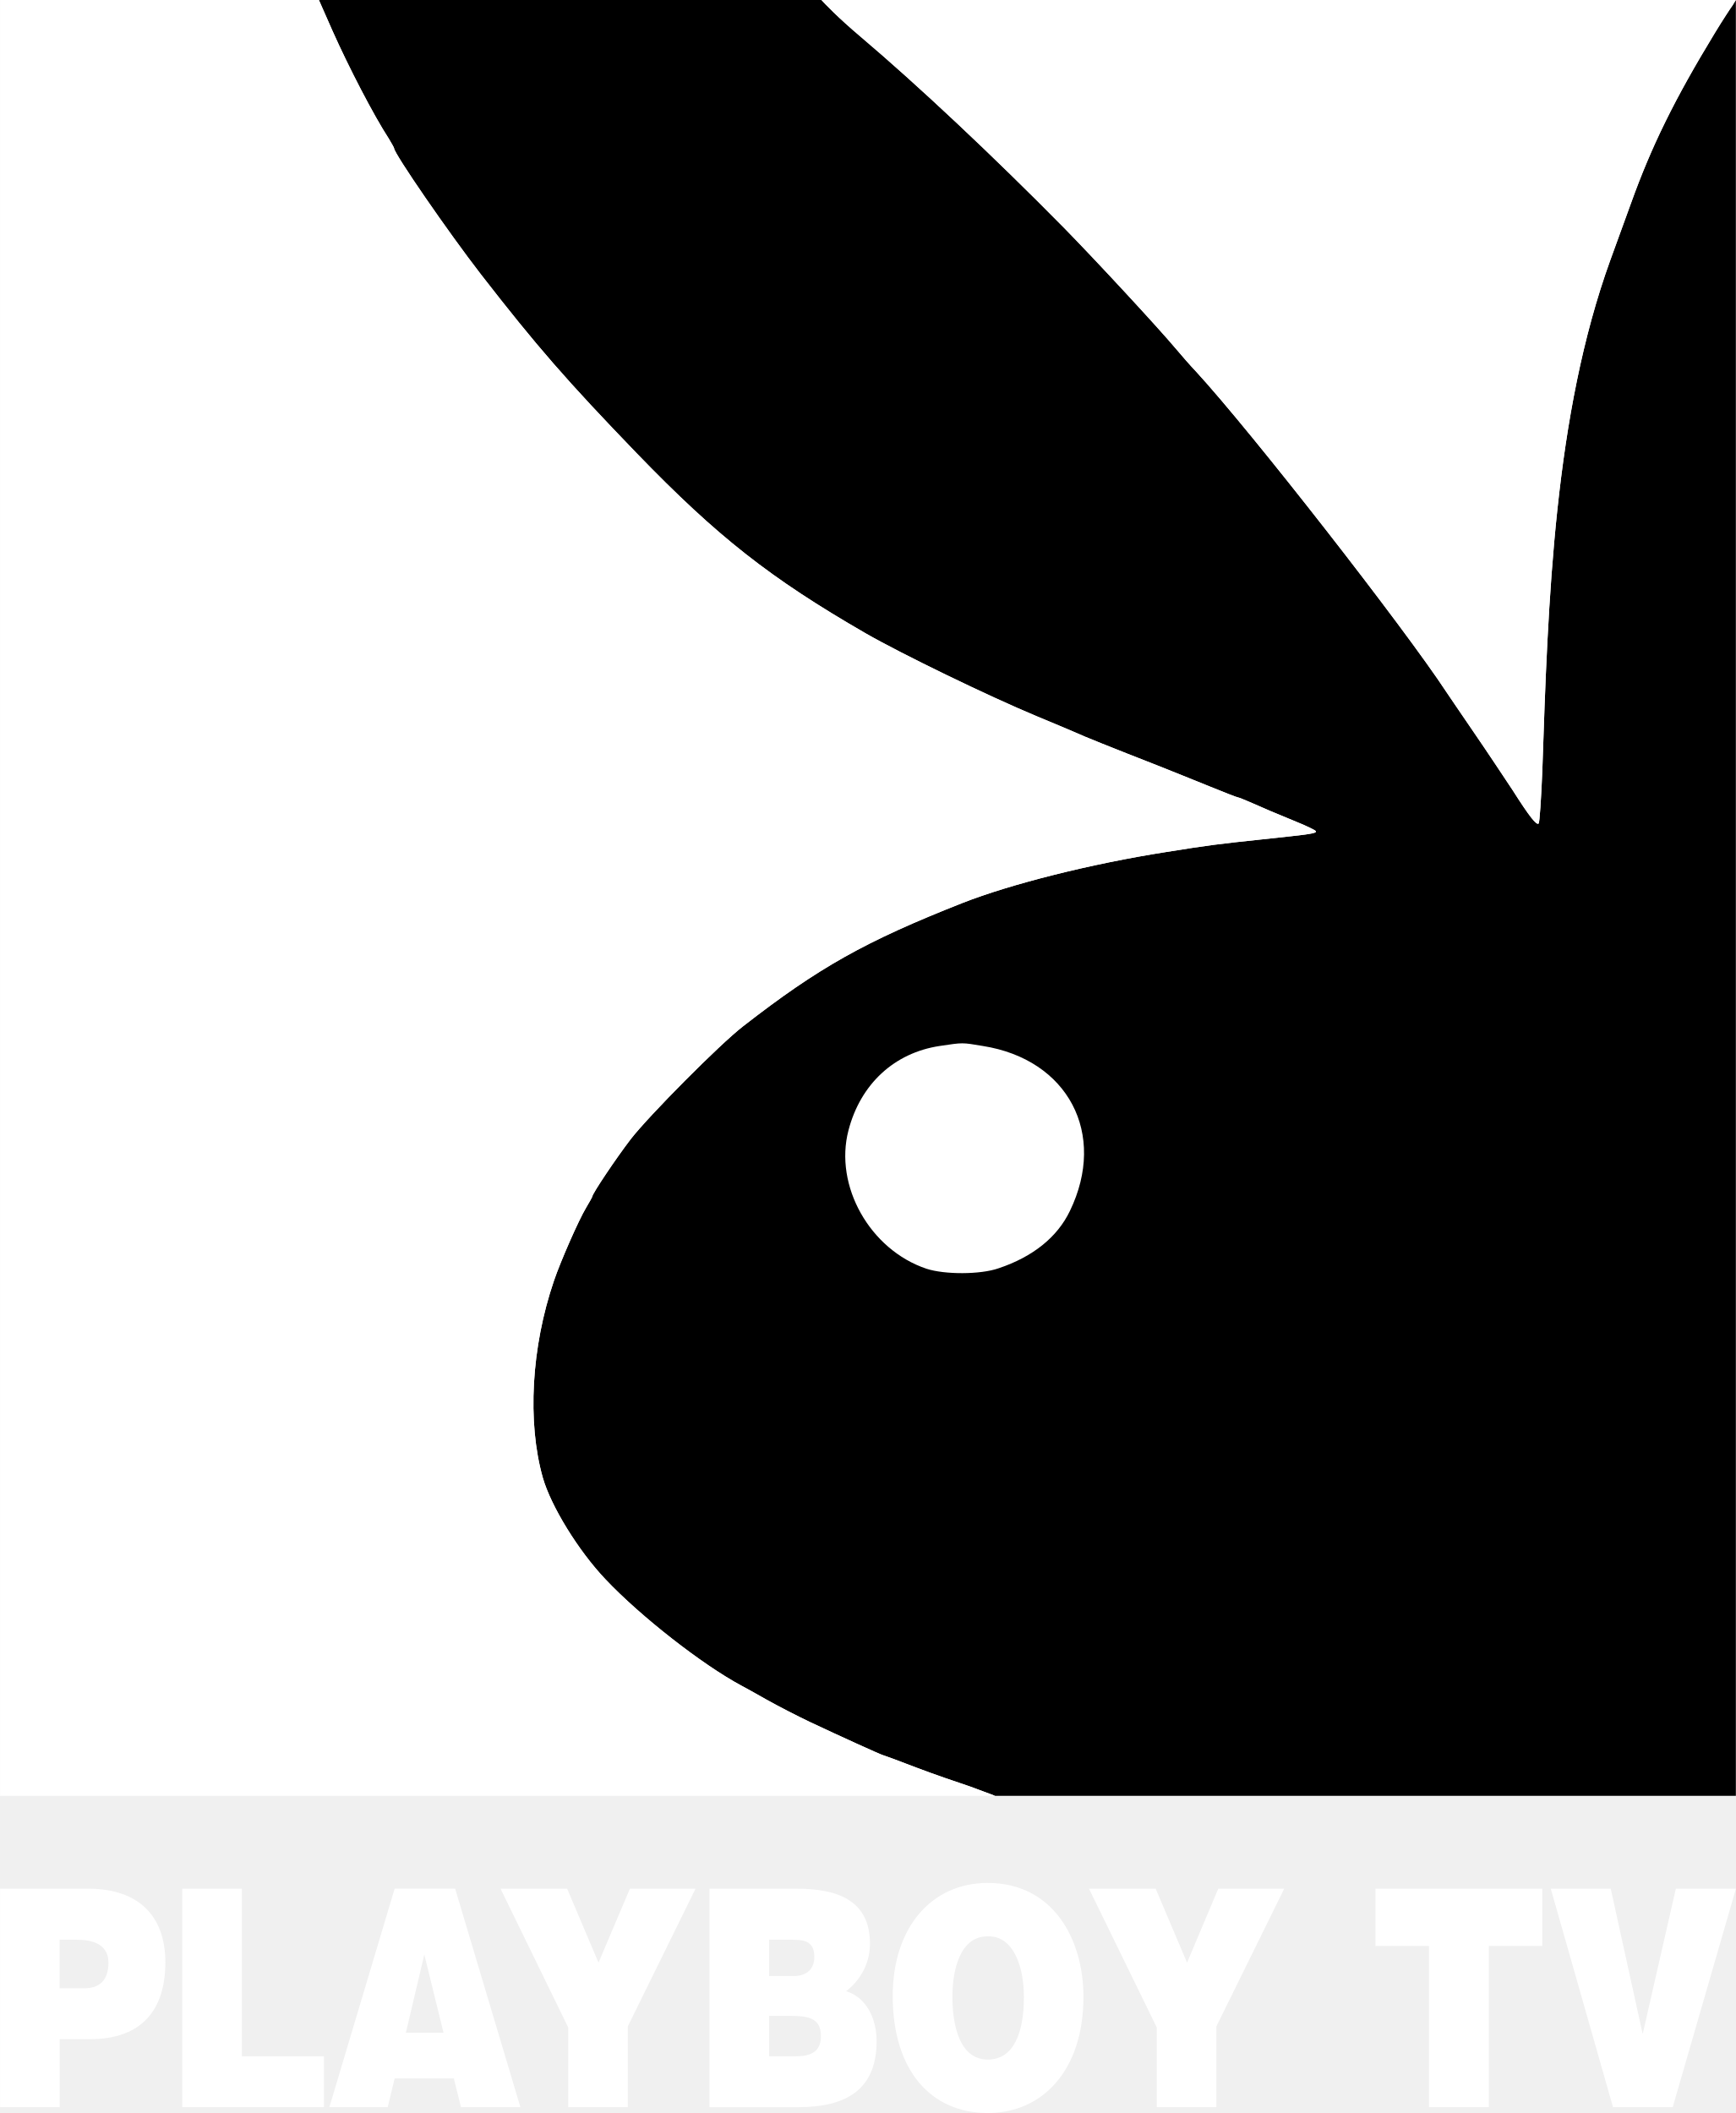
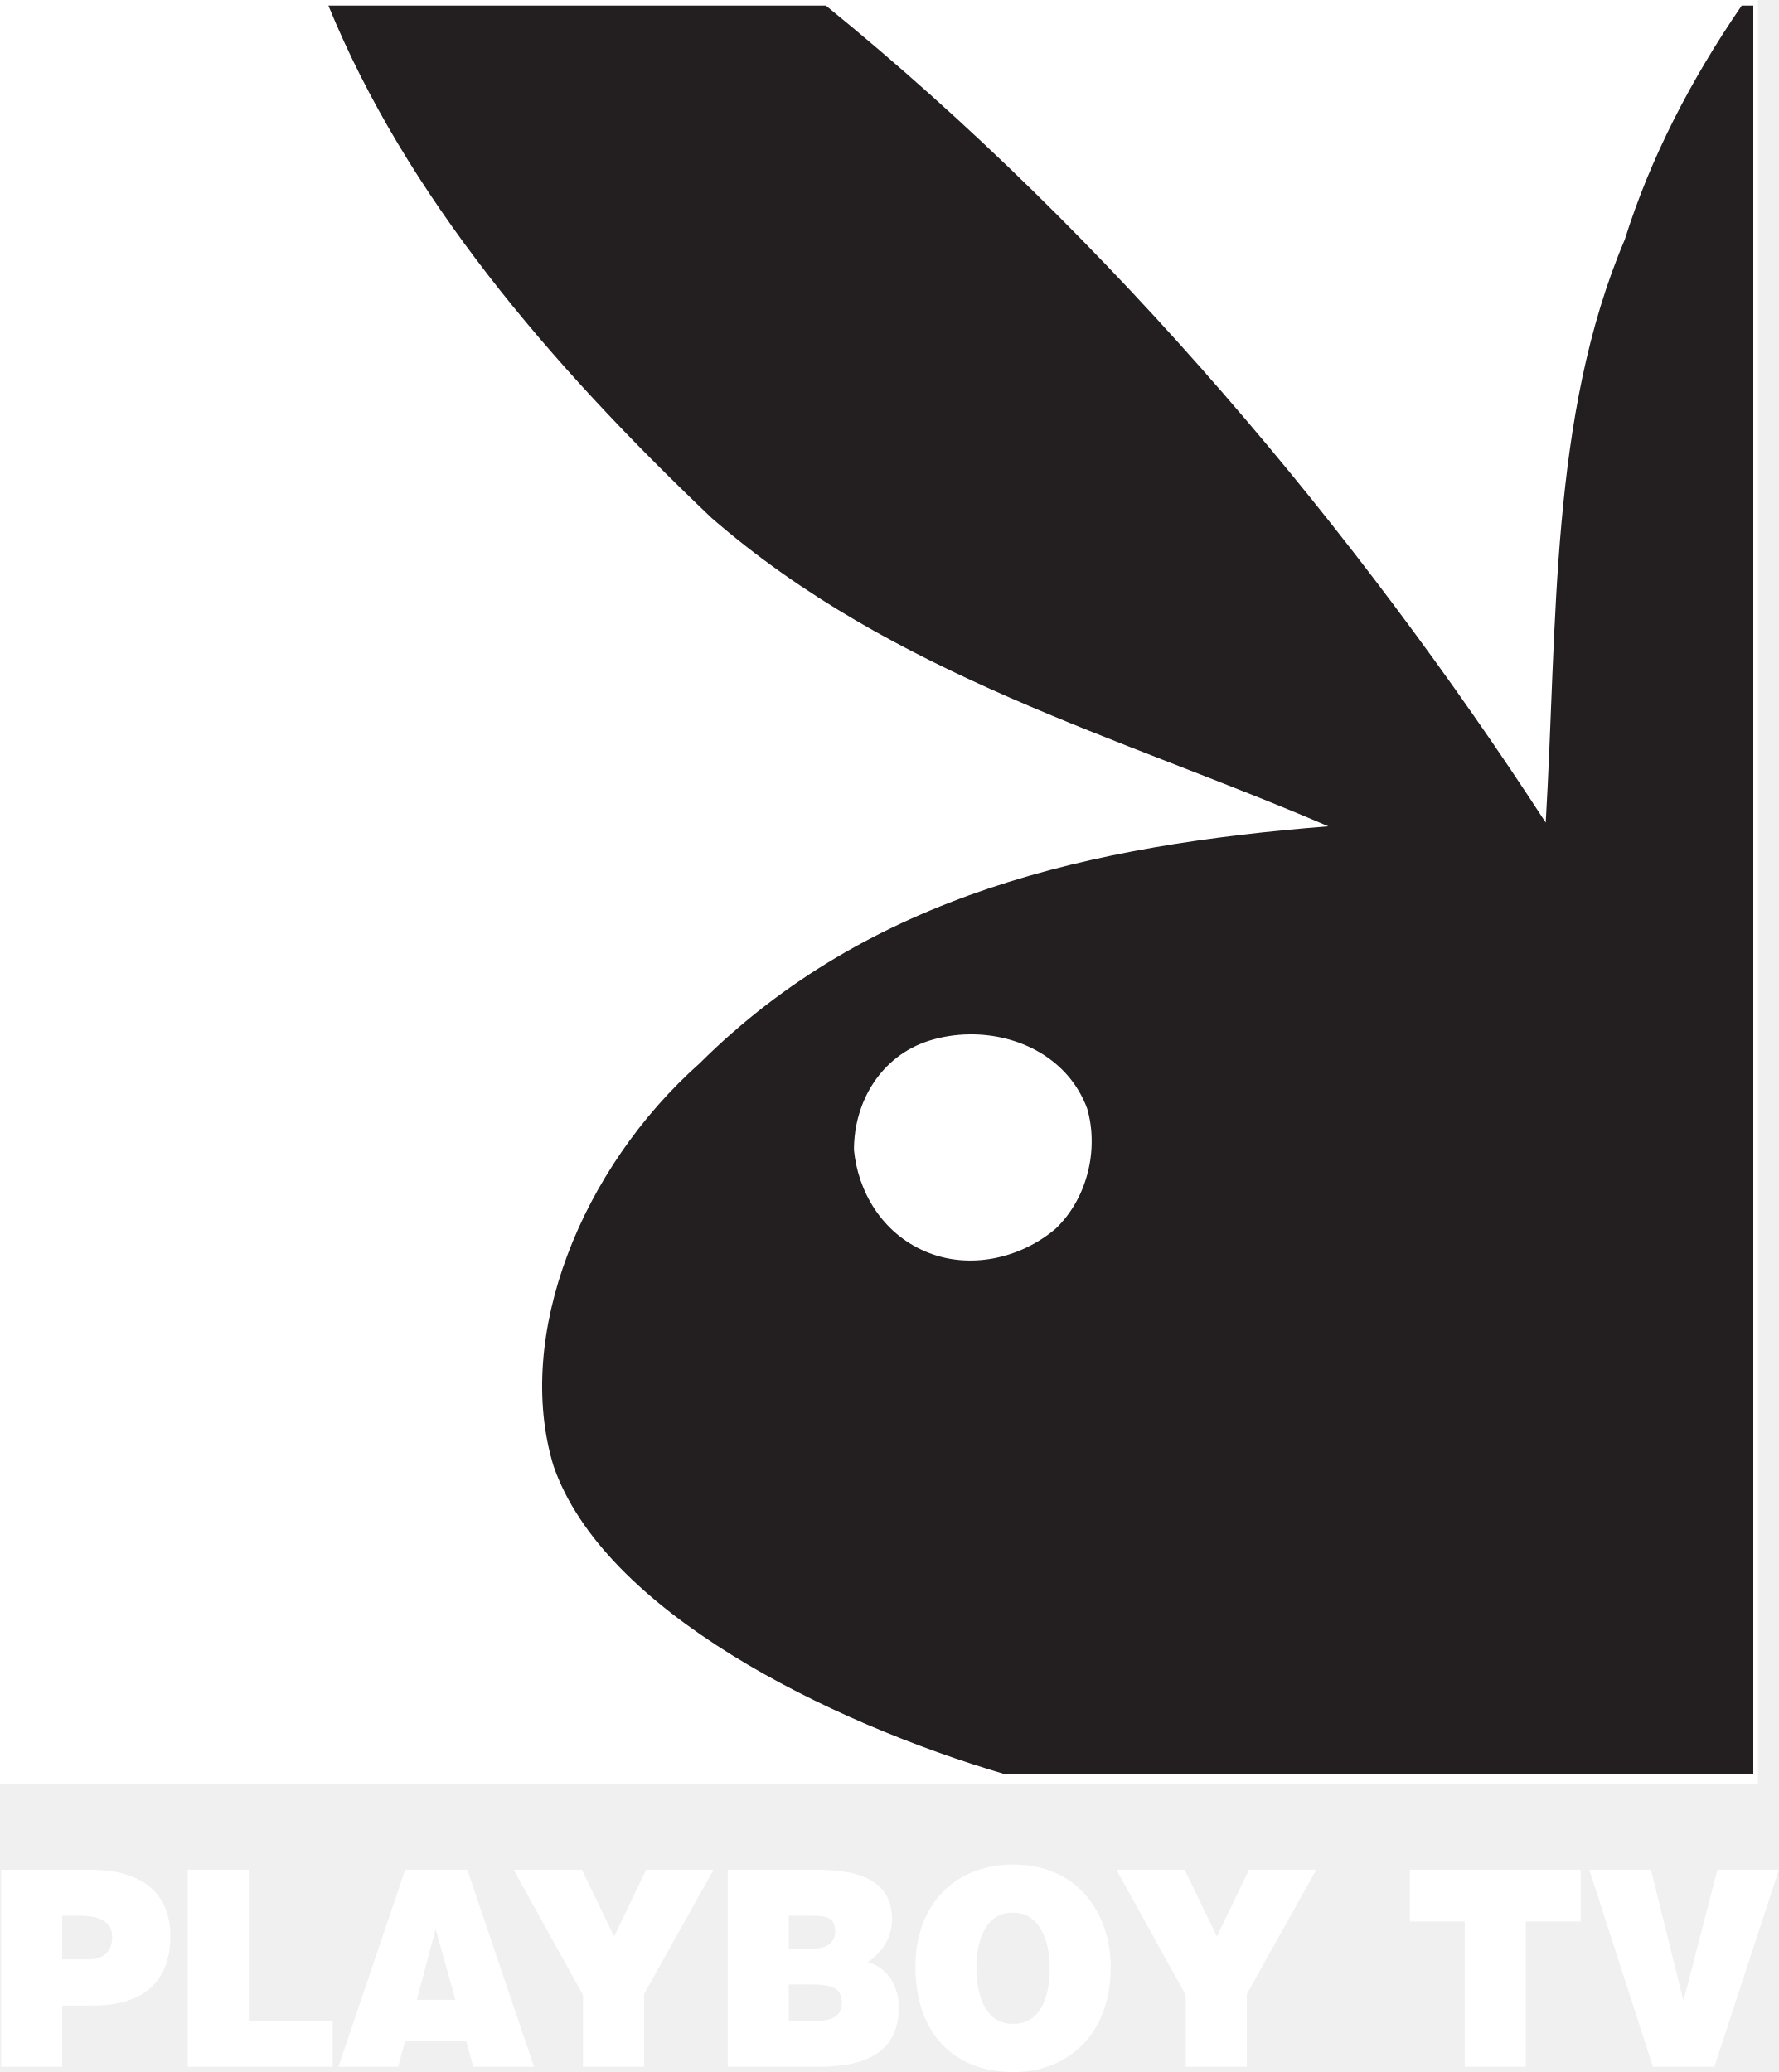
- <svg xmlns="http://www.w3.org/2000/svg" id="svg2" width="99.26" height="120.82" version="1.0" viewBox="0 0 79.408 96.66">
-   <path id="rect4220" transform="matrix(.8 0 0 .8 -3.0518e-6 -3.0518e-6)" d="m18.234 0 0.781 1.772c0.938 2.099 2.346 4.817 3.219 6.158 0.156 0.266 0.299 0.507 0.299 0.545 0 0.304 3.113 4.819 4.963 7.209 3.191 4.111 4.897 6.07 8.922 10.244 4.598 4.756 7.619 7.134 13.076 10.283 2.071 1.189 6.995 3.579 9.756 4.731 1.185 0.493 2.241 0.936 2.346 0.986 0.221 0.114 1.978 0.822 4.57 1.834 0.821 0.329 2.19 0.873 3.023 1.215 0.834 0.341 1.55 0.619 1.602 0.619 0.039 0 0.417 0.151 0.82 0.328 0.821 0.367 1.067 0.469 2.539 1.076 0.56 0.228 1.056 0.467 1.082 0.518 0.091 0.139-0.222 0.177-3.074 0.48-2.514 0.266-3.035 0.329-5.471 0.721-4.285 0.67-8.909 1.834-11.67 2.922-5.549 2.188-8.205 3.681-12.529 7.045-1.355 1.05-5.38 5.111-6.422 6.451-0.834 1.088-2.201 3.125-2.201 3.289 0 0.025-0.17 0.327-0.365 0.656-0.417 0.696-1.446 3.035-1.824 4.148-1.302 3.807-1.535 8.095-0.637 11.27 0.469 1.632 2.032 4.175 3.582 5.807 2.006 2.125 5.535 4.88 7.775 6.082 0.143 0.076 0.793 0.43 1.432 0.797 0.651 0.367 1.76 0.936 2.477 1.277 1.771 0.835 4.115 1.898 4.18 1.898 0.026 0 0.886 0.315 1.902 0.707 1.029 0.392 2.428 0.87 3.086 1.088l1.428 0.531h42.359v-102.69l-0.184 0.305c-0.1 0.133-0.555 0.82-1.023 1.592-2.292 3.769-3.61 6.439-4.795 9.74-0.274 0.759-0.807 2.213-1.172 3.225-3.215 8.874-3.567 19.417-3.894 29.242-0.065 1.594-0.155 2.934-0.207 2.984-0.117 0.126-0.522-0.379-1.486-1.897-0.469-0.708-1.457-2.2-2.213-3.301-0.755-1.113-1.472-2.15-1.576-2.314-2.423-3.693-11.15-14.887-14.328-18.34-0.326-0.341-0.821-0.91-1.107-1.252-1.094-1.303-4.636-5.123-6.434-6.957-4.077-4.136-8.375-8.171-11.631-10.928-1.276-1.075-2.092-1.931-2.24-2.1h-28.734z" />
-   <g id="g4146" transform="matrix(1.0081 0 0 1.0081 -.36372 -.24165)" fill="#fff">
-     <path id="path18" d="m4.192 90.463c0.628 0 1.088-0.31 1.088-1.163 0-0.92-0.872-1.039-1.445-1.039h-0.77v2.202h1.127zm-3.831 5.396v-9.916h3.981c2.377 0 3.521 1.305 3.521 3.344 0 2.14-1.054 3.487-3.43 3.487h-1.367v3.084h-2.705z" />
-     <polygon id="polygon20" transform="matrix(.54312 0 0 .58687 -3.8337 -15.062)" points="22.947 172.11 27.93 172.11 27.93 185.07 34.786 185.07 34.786 189 22.947 189" />
-     <path id="path22" d="m19.614 88.931-0.837 3.552h1.709l-0.872-3.552zm-4.308 6.927 2.962-9.916h2.745l2.961 9.916h-2.697l-0.323-1.303h-2.686l-0.315 1.303h-2.647z" />
-     <polygon id="polygon24" transform="matrix(.54312 0 0 .58687 -3.8337 -15.062)" points="65.834 172.11 60.174 182.76 60.174 189 55.196 189 55.196 182.84 49.54 172.11 55.105 172.11 57.728 177.83 60.35 172.11" />
-     <path id="path26" d="m36.119 91.714c0.858 0 1.493 0.052 1.493 0.924 0 0.741-0.506 0.913-1.171 0.913h-1.179v-1.837h0.858zm0.094-3.453c0.568 0 1.099 8e-3 1.099 0.781 0 0.582-0.388 0.865-0.928 0.865h-1.123v-1.646h0.952zm0.363 7.598c2.144 0 3.562-0.769 3.562-2.989 0-1.071-0.485-1.999-1.382-2.274 0.526-0.398 1.081-1.141 1.081-2.157 0-1.973-1.477-2.495-3.335-2.495h-3.947v9.916h4.02z" />
-     <path id="path28" d="m45.168 88.107c1.189-0.044 1.655 1.391 1.655 2.745 0 1.634-0.465 2.846-1.637 2.846-1.294 0-1.608-1.579-1.608-2.846 0-1.259 0.366-2.745 1.59-2.745m0.017-2.424c-2.56 0-4.315 2.022-4.315 5.133 0 3.376 1.732 5.308 4.315 5.308 2.45 0 4.34-1.899 4.34-5.272 0-2.629-1.385-5.168-4.34-5.168" />
-     <polygon id="polygon30" transform="matrix(.54312 0 0 .58687 -3.8337 -15.062)" points="115.02 172.11 109.35 182.76 109.35 189 104.37 189 104.37 182.84 98.707 172.11 104.28 172.11 106.9 177.83 109.51 172.11" />
-     <polygon id="polygon32" transform="matrix(.54312 0 0 .58687 -3.8337 -15.062)" points="127.12 189 127.12 176.54 122.64 176.54 122.64 172.11 136.58 172.11 136.58 176.54 132.12 176.54 132.12 189" />
-     <polygon id="polygon34" transform="matrix(.54312 0 0 .58687 -3.8337 -15.062)" points="144.97 183.35 147.74 172.11 152.76 172.11 147.48 189 142.49 189 137.29 172.11 142.3 172.11" />
-   </g>
-   <g id="g4165" transform="translate(0 -3.4932e-6)" fill="#fff">
-     <path id="path8" d="m-3.0518e-6 3.6298e-5v82.15h45.52l-1.141-0.425c-0.526-0.174-1.646-0.556-2.47-0.87-0.813-0.314-1.5-0.567-1.521-0.567-0.052 0-1.928-0.85-3.345-1.518-0.573-0.273-1.459-0.729-1.98-1.022-0.511-0.293-1.032-0.577-1.146-0.637-1.792-0.961-4.616-3.167-6.221-4.867-1.24-1.305-2.49-3.339-2.865-4.644-0.719-2.54-0.531-5.97 0.511-9.015 0.302-0.89 1.125-2.762 1.459-3.319 0.156-0.263 0.292-0.506 0.292-0.526 0-0.132 1.094-1.761 1.761-2.631 0.834-1.073 4.053-4.321 5.137-5.16 3.459-2.692 5.585-3.885 10.024-5.636 2.209-0.87 5.908-1.801 9.336-2.337 1.948-0.314 2.365-0.364 4.376-0.577 2.282-0.243 2.532-0.273 2.459-0.384-0.021-0.04-0.417-0.233-0.865-0.415-1.177-0.486-1.375-0.567-2.032-0.86-0.323-0.142-0.625-0.263-0.656-0.263-0.042 0-0.615-0.223-1.282-0.496s-1.761-0.708-2.417-0.971c-2.074-0.809-3.48-1.376-3.657-1.467-0.083-0.04-0.927-0.395-1.876-0.789-2.209-0.921-6.148-2.833-7.805-3.784-4.366-2.519-6.783-4.422-10.462-8.226-3.22-3.339-4.585-4.907-7.138-8.196-1.48-1.912-3.97-5.525-3.97-5.767 0-0.03-0.115-0.223-0.24-0.435-0.698-1.073-1.823-3.248-2.574-4.928l-0.625-1.417z" />
-     <path id="path10" d="m37.574-3.0518e-6c0.119 0.135 0.771 0.82 1.792 1.68 2.605 2.206 6.044 5.434 9.305 8.742 1.438 1.467 4.272 4.523 5.147 5.565 0.229 0.273 0.625 0.729 0.886 1.002 2.542 2.762 9.524 11.717 11.462 14.671 0.083 0.132 0.656 0.961 1.261 1.852 0.604 0.88 1.396 2.074 1.771 2.641 0.771 1.214 1.094 1.619 1.188 1.518 0.042-0.04 0.115-1.113 0.167-2.388 0.262-7.86 0.544-16.294 3.116-23.393 0.292-0.809 0.719-1.973 0.938-2.58 0.948-2.641 2.001-4.776 3.834-7.791 0.375-0.617 0.739-1.168 0.819-1.275l0.147-0.243z" />
-     <path id="path12" d="m42.982 47.849c-2.074 0.314-3.616 1.74-4.168 3.855-0.667 2.54 0.979 5.464 3.564 6.334 0.834 0.273 2.47 0.273 3.303-0.02 1.573-0.526 2.688-1.427 3.261-2.621 1.709-3.531-0.083-6.931-3.98-7.548-0.969-0.162-0.896-0.162-1.98 0z" />
+ <svg xmlns="http://www.w3.org/2000/svg" id="svg16136" width="177.19mm" height="206.43mm" version="1.1" viewBox="0 0 177.19 206.43">
+   <defs id="defs16130">
+     <clipPath id="clipPath862">
+       <path id="path860" d="m0 0h841.89v595.28h-841.89z" />
+     </clipPath>
+     <clipPath id="clipPath850-8">
+       <path id="path848-2" d="m632.67 318.36h13.604v13.809h-13.604z" />
+     </clipPath>
+     <clipPath id="clipPath840-5">
+       <path id="path838-4" d="m0 0h841.89v595.28h-841.89z" />
+     </clipPath>
+   </defs>
+   <g id="layer1" transform="translate(16.983 57.439)">
+     <g id="g856" transform="matrix(12.763 0 0 -12.763 -8090.8 4182.6)">
+       <g id="g858" clip-path="url(#clipPath862)" />
+     </g>
+     <g id="g17000" fill="#fff">
+       <path id="path842" transform="matrix(.26458 0 0 .26458 -19.617 -59.908)" d="m9.957 9.33v671.63h661.84v-671.63z" />
+       <g id="g16972">
+         <g id="g876" transform="matrix(12.763 0 0 -12.763 -16.872 148.47)">
+           <path id="path878" d="m0 0v1.538h0.701c0.418 0 0.62-0.202 0.62-0.518 0-0.332-0.186-0.542-0.604-0.542h-0.24v-0.478zm0.675 0.838c0.111 0 0.192 0.046 0.192 0.179 0 0.143-0.154 0.162-0.255 0.162h-0.135v-0.341h0.198" fill="#fff" />
+         </g>
+         <g id="g880" transform="matrix(12.763 0 0 -12.763 1.7177 148.47)">
+           <path id="path882" d="m0 0v1.538h0.477v-1.179h0.654v-0.359z" fill="#fff" />
+         </g>
+         <g id="g884" transform="matrix(12.763 0 0 -12.763 16.724 148.47)">
+           <path id="path886" d="m0 0 0.521 1.538h0.485l0.521-1.538h-0.474l-0.057 0.202h-0.475l-0.055-0.202zm0.759 1.075-0.147-0.552h0.301z" fill="#fff" />
+         </g>
+         <g id="g888" transform="matrix(12.763 0 0 -12.763 47.173 148.47)">
+           <path id="path890" d="m0 0h-0.477v0.56l-0.541 0.978h0.533l0.251-0.521 0.25 0.521h0.526l-0.542-0.97z" fill="#fff" />
+         </g>
+         <g id="g892" transform="matrix(12.763 0 0 -12.763 64.548 148.47)">
+           <path id="path894" d="m0 0c0.378 0 0.626 0.119 0.626 0.464 0 0.166-0.084 0.309-0.242 0.353 0.093 0.061 0.19 0.176 0.19 0.334 0 0.306-0.261 0.387-0.588 0.387h-0.695v-1.538zm-0.065 1.179c0.102 0 0.195-1e-3 0.195-0.122 0-0.089-0.069-0.134-0.164-0.134h-0.198v0.256zm-0.016-0.536c0.152 0 0.263-9e-3 0.263-0.143 0-0.115-0.089-0.141-0.206-0.141h-0.208v0.284h0.151" fill="#fff" />
+         </g>
+         <g id="g896" transform="matrix(12.763 0 0 -12.763 83.911 128.32)">
+           <path id="path898" d="m0 0c-0.452 0-0.761-0.314-0.761-0.797 0-0.524 0.305-0.823 0.761-0.823 0.43 0 0.763 0.295 0.763 0.818 0 0.407-0.244 0.802-0.763 0.802m-4e-3 -0.376c0.21 6e-3 0.291-0.216 0.291-0.426 0-0.254-0.081-0.442-0.287-0.442-0.228 0-0.285 0.246-0.285 0.442 0 0.195 0.065 0.426 0.281 0.426" fill="#fff" />
+         </g>
+         <g id="g900" transform="matrix(12.763 0 0 -12.763 107.21 148.47)">
+           <path id="path902" d="m0 0h-0.477v0.56l-0.541 0.978h0.533l0.251-0.521 0.251 0.521h0.525l-0.542-0.97z" fill="#fff" />
+         </g>
+         <g id="g904" transform="matrix(12.763 0 0 -12.763 123.45 128.84)">
+           <path id="path906" d="m0 0h1.333v-0.404h-0.428v-1.134h-0.477v1.134h-0.428z" fill="#fff" />
+         </g>
+         <g id="g908" transform="matrix(12.763 0 0 -12.763 141.32 128.84)">
+           <path id="path910" d="m0 0h0.481l0.254-1.024 0.265 1.024h0.48l-0.504-1.538h-0.479z" fill="#fff" />
+         </g>
+       </g>
+     </g>
+     <g id="g844-7" transform="matrix(12.763 0 0 -12.763 -8453.5 4129.1)">
+       <g id="g846-6" clip-path="url(#clipPath850-8)" />
+     </g>
+     <g id="g834-1" transform="matrix(12.763 0 0 -12.763 -8090.8 4182.6)" fill="#fff">
+       <g id="g836-6" clip-path="url(#clipPath840-5)" fill="#fff">
+         <path id="path842-9" transform="matrix(.020731 0 0 -.020731 662.37 323.53)" d="m-1312.6-416.75c29.35 71.728 82.761 134.38 144.26 192.92 68.447 59.475 153.29 82.145 232.16 116.1-89.286 7.091-172.64 25.518-236.65 89.238-44.619 39.65-69.894 102.6-55.037 151.56 18.759 54.576 103.16 96.468 170.29 116.23h281.39v-666.05h-4.369c-19.165 27.93-34.395 57.424-44.018 88.1-28.266 66.566-25.324 144.47-29.762 219.52-70.514-108.58-163-219.94-270.98-307.62zm241.36 387.36c18.531-0.201 37.31 9.123 44.281 27.928 4.486 15.58 4e-4 33.957-11.914 45.293-13.41 11.336-32.753 15.581-49.106 8.49-16.352-7.043-25.276-22.623-26.772-38.203 0-18.426 10.42-35.454 28.268-41.098 4.885-1.551 10.054-2.354 15.242-2.41z" fill="#231f20" />
+       </g>
+     </g>
  </g>
</svg>
